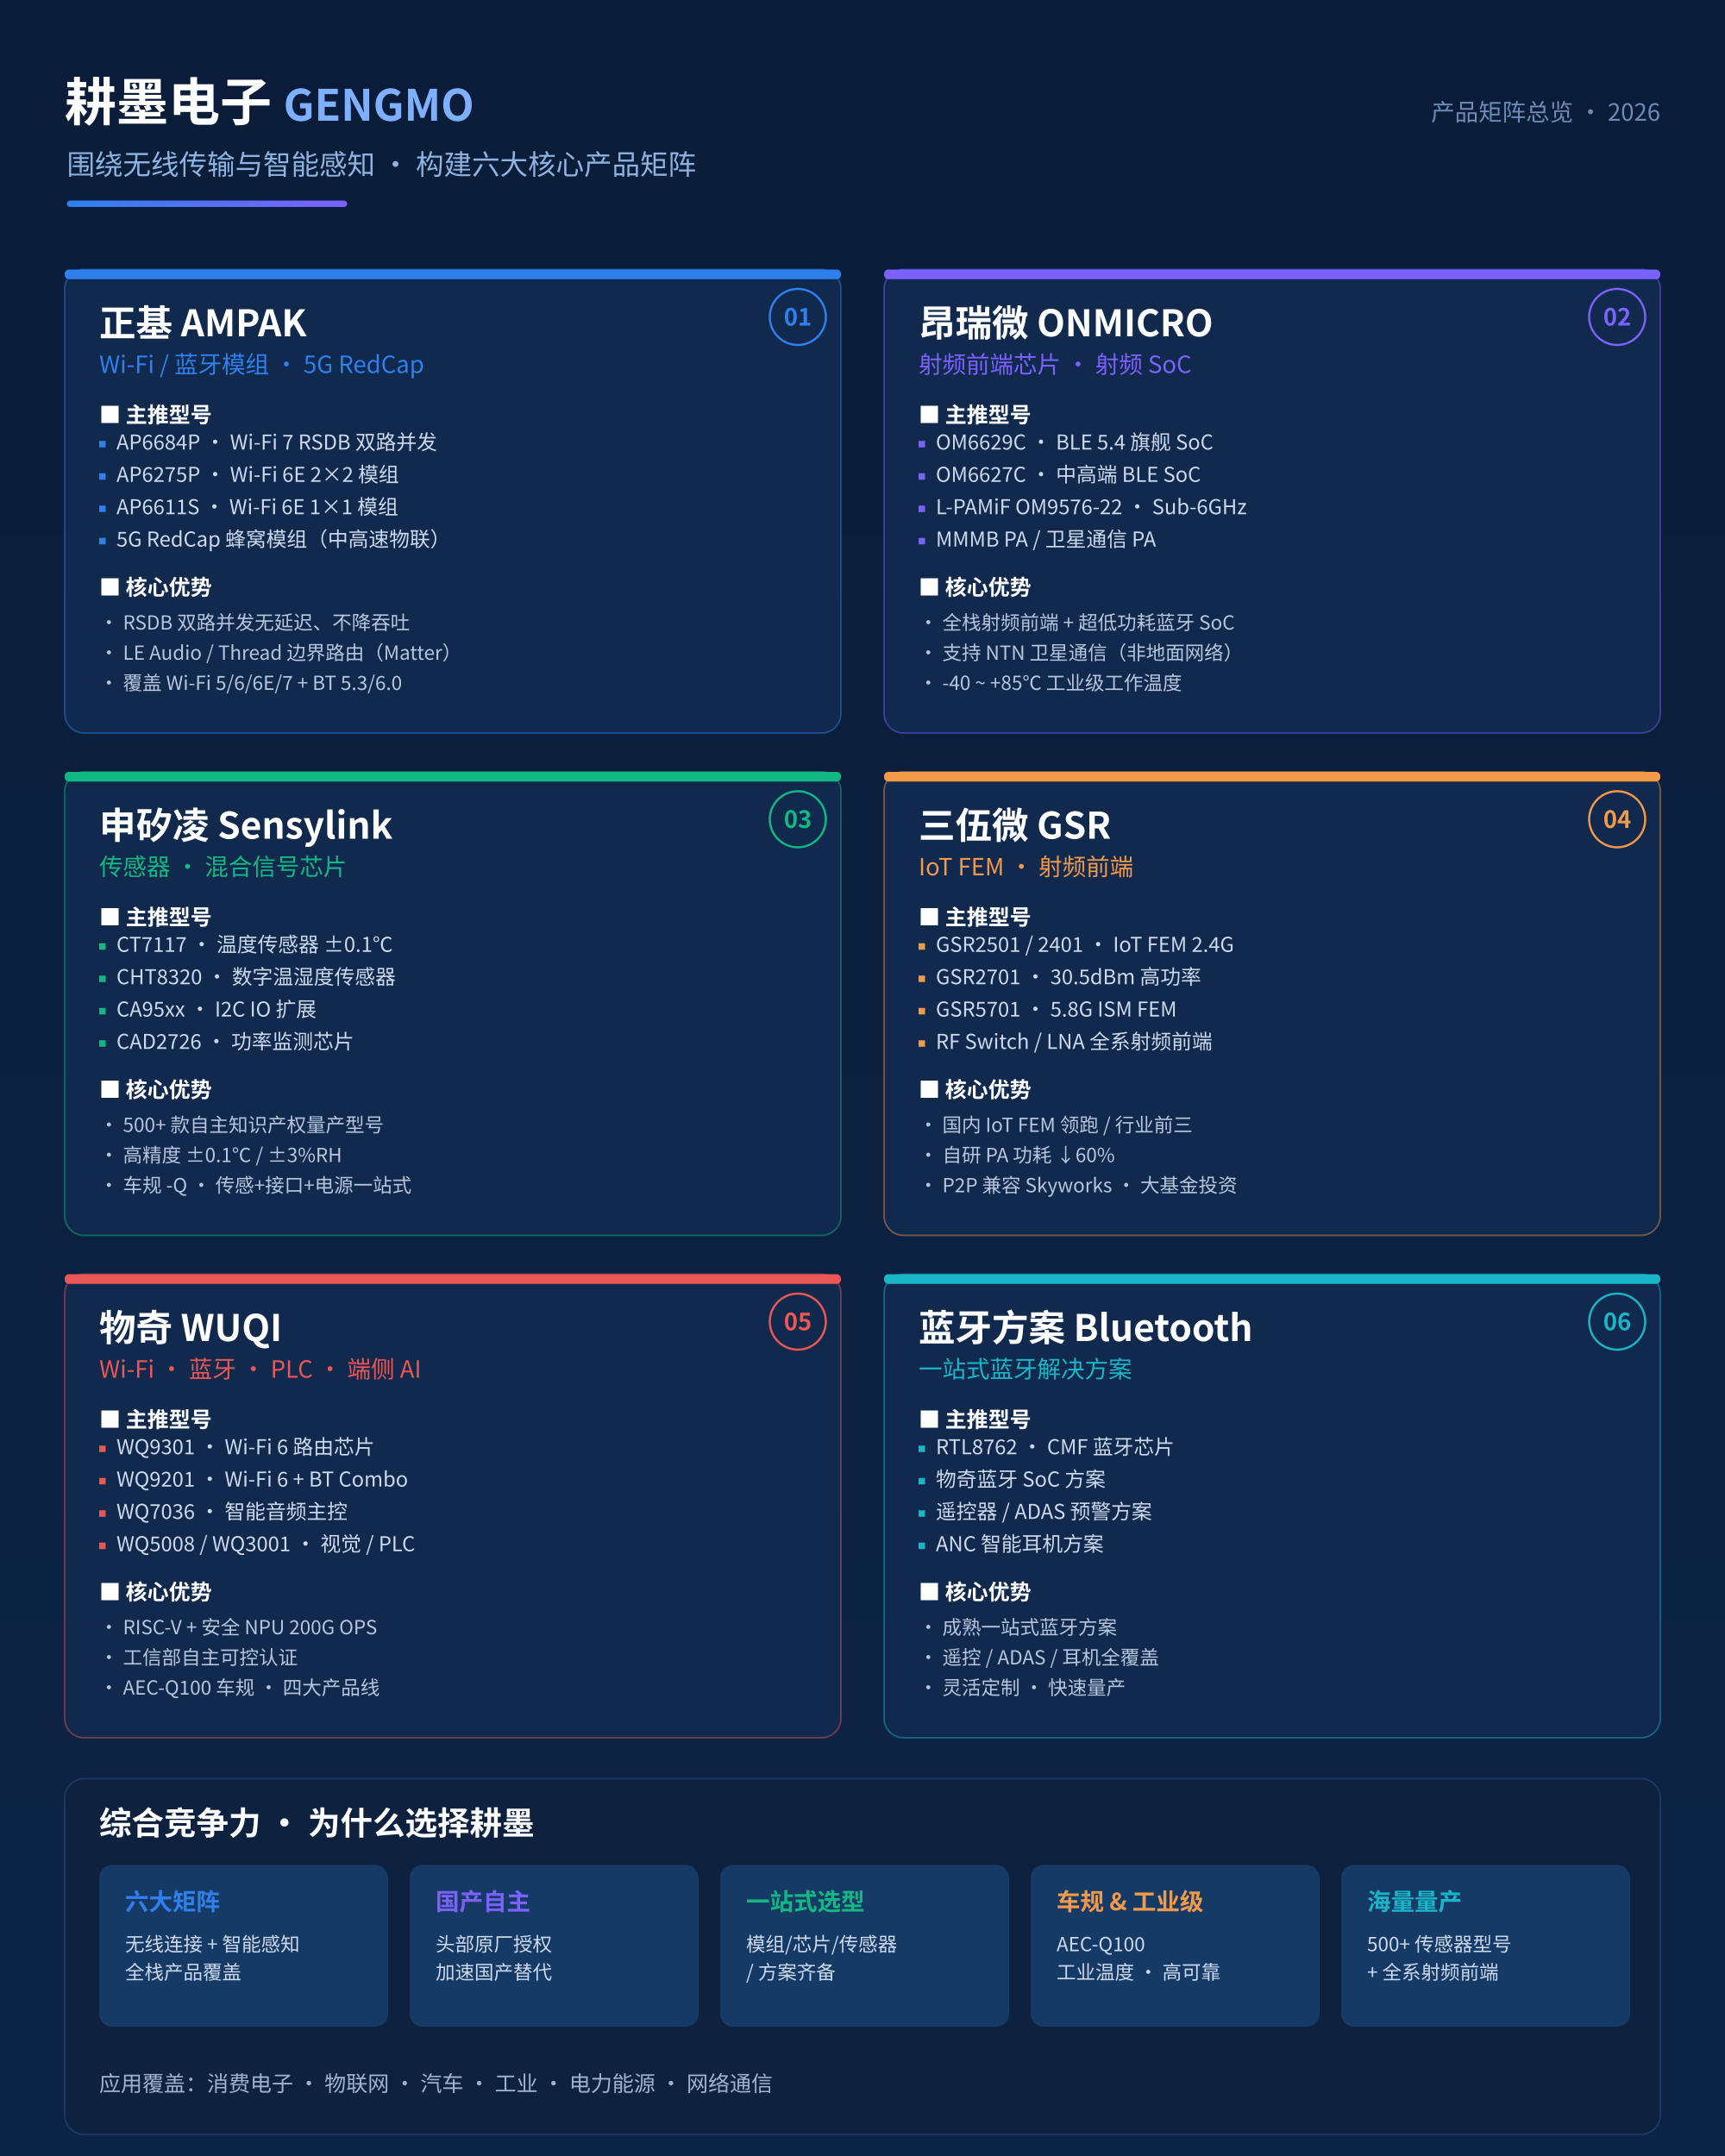
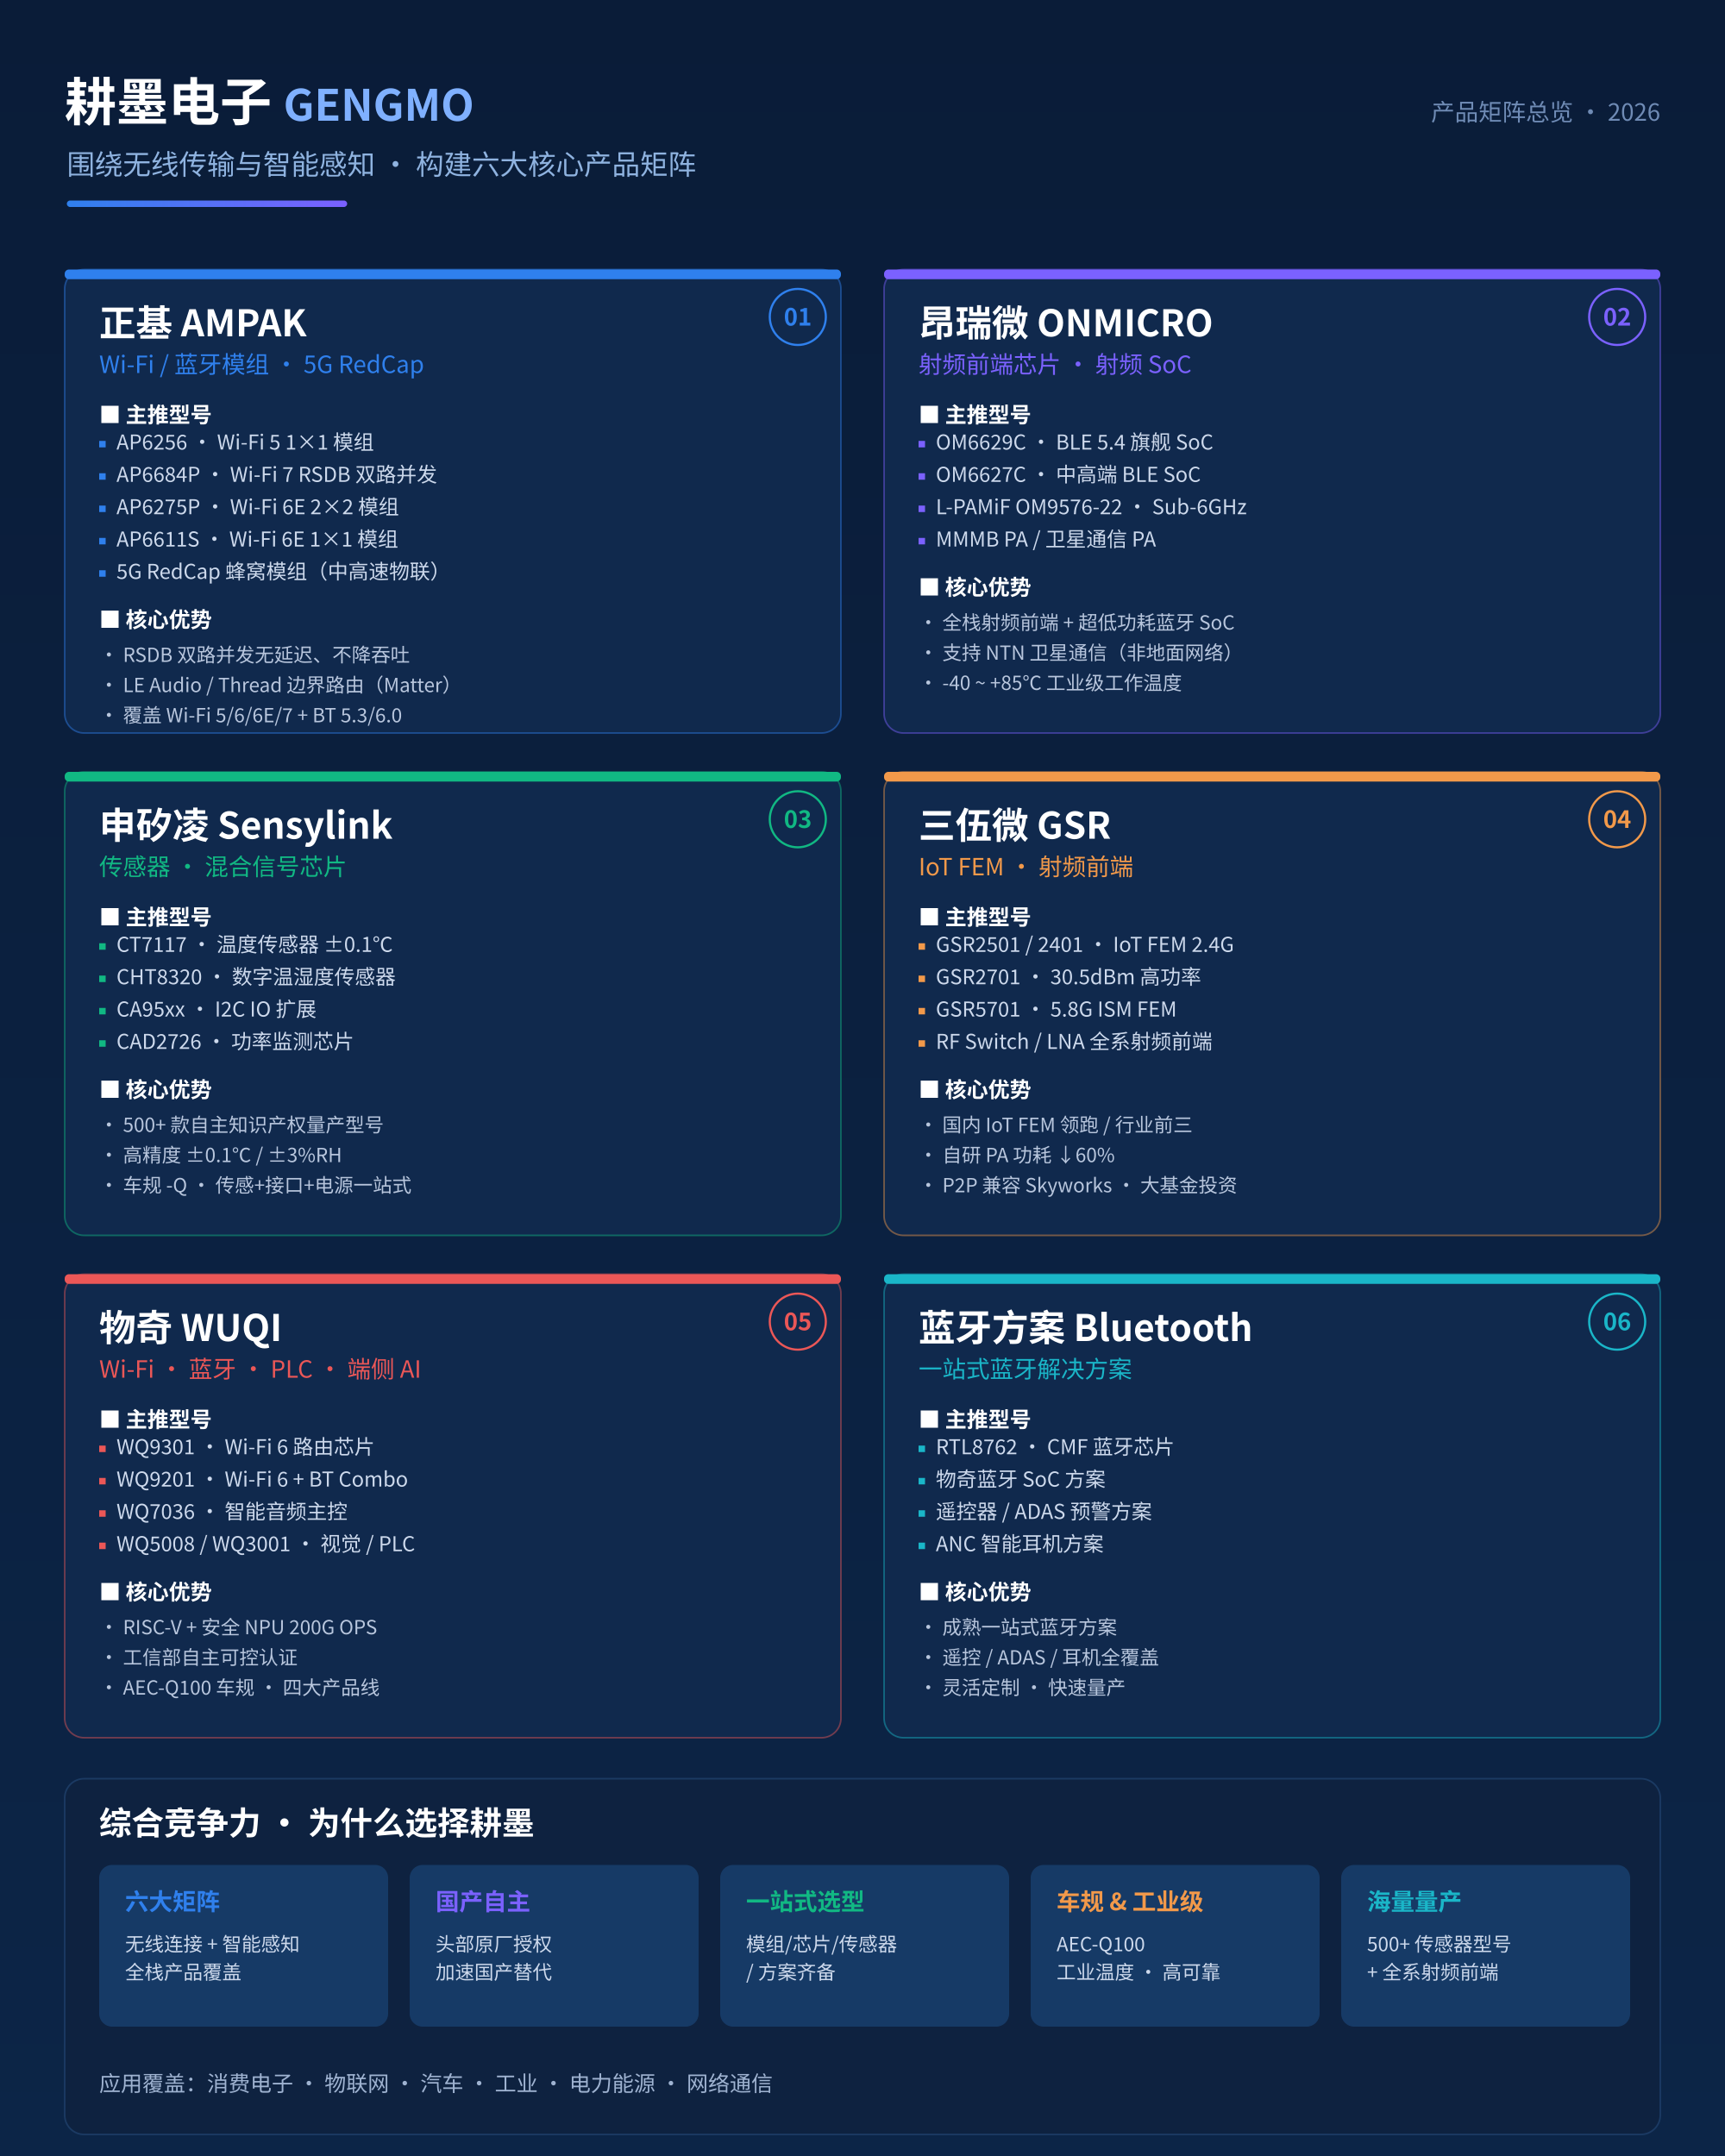
<svg xmlns="http://www.w3.org/2000/svg" viewBox="0 0 1600 2000" font-family="'PingFang SC','Microsoft YaHei','Hiragino Sans GB','Noto Sans CJK SC',sans-serif">
  <defs>
    <linearGradient id="bg" x1="0" y1="0" x2="0" y2="1">
      <stop offset="0" stop-color="#0a1c38" />
      <stop offset="1" stop-color="#0c2547" />
    </linearGradient>
    <linearGradient id="line" x1="0" y1="0" x2="1" y2="0">
      <stop offset="0" stop-color="#2f80ed" />
      <stop offset="1" stop-color="#7b61ff" />
    </linearGradient>
  </defs>
  <rect x="0" y="0" width="1600" height="2000" fill="url(#bg)" />
  <text x="60" y="112" font-size="48" font-weight="700" fill="#ffffff">耕墨电子 <tspan fill="#7fb0ff" font-size="40">GENGMO</tspan>
  </text>
  <text x="62" y="162" font-size="26" fill="#8fb3e0">围绕无线传输与智能感知 · 构建六大核心产品矩阵</text>
  <rect x="62" y="186" width="260" height="6" rx="3" fill="url(#line)" />
  <text x="1540" y="112" text-anchor="end" font-size="22" fill="#6f8bb5">产品矩阵总览 · 2026</text>
  <g>
    <rect x="60" y="250" width="720" height="430" rx="18" fill="#10294d" stroke="#2f80ed" stroke-opacity="0.45" stroke-width="1.5" />
    <rect x="60" y="250" width="720" height="9" rx="4" fill="#2f80ed" />
    <circle cx="740" cy="294" r="26" fill="none" stroke="#2f80ed" stroke-width="2" />
    <text x="740" y="302" text-anchor="middle" font-size="22" font-weight="700" fill="#2f80ed">01</text>
    <text x="92" y="312" font-size="34" font-weight="700" fill="#ffffff">正基 AMPAK</text>
    <text x="92" y="346" font-size="22" fill="#2f80ed">Wi-Fi / 蓝牙模组 · 5G RedCap</text>
    <text x="92" y="392" font-size="20" font-weight="700" fill="#ffffff">■ 主推型号</text>
    <rect x="92" y="409" width="6" height="6" fill="#2f80ed" />
-     <text x="108" y="417" font-size="19" fill="#cdd9ec">AP6684P · Wi-Fi 7 RSDB 双路并发</text>
+     <text x="108" y="417" font-size="19" fill="#cdd9ec">AP6256 · Wi-Fi 5 1×1 模组</text>
    <rect x="92" y="439" width="6" height="6" fill="#2f80ed" />
-     <text x="108" y="447" font-size="19" fill="#cdd9ec">AP6275P · Wi-Fi 6E 2×2 模组</text>
+     <text x="108" y="447" font-size="19" fill="#cdd9ec">AP6684P · Wi-Fi 7 RSDB 双路并发</text>
    <rect x="92" y="469" width="6" height="6" fill="#2f80ed" />
-     <text x="108" y="477" font-size="19" fill="#cdd9ec">AP6611S · Wi-Fi 6E 1×1 模组</text>
+     <text x="108" y="477" font-size="19" fill="#cdd9ec">AP6275P · Wi-Fi 6E 2×2 模组</text>
    <rect x="92" y="499" width="6" height="6" fill="#2f80ed" />
-     <text x="108" y="507" font-size="19" fill="#cdd9ec">5G RedCap 蜂窝模组（中高速物联）</text>
-     <text x="92" y="552" font-size="20" font-weight="700" fill="#ffffff">■ 核心优势</text>
-     <text x="92" y="584" font-size="18" fill="#b8c6dd">• RSDB 双路并发无延迟、不降吞吐</text>
-     <text x="92" y="612" font-size="18" fill="#b8c6dd">• LE Audio / Thread 边界路由（Matter）</text>
-     <text x="92" y="640" font-size="18" fill="#b8c6dd">• 覆盖 Wi-Fi 5/6/6E/7 + BT 5.3/6.0</text>
+     <text x="108" y="507" font-size="19" fill="#cdd9ec">AP6611S · Wi-Fi 6E 1×1 模组</text>
+     <rect x="92" y="529" width="6" height="6" fill="#2f80ed" />
+     <text x="108" y="537" font-size="19" fill="#cdd9ec">5G RedCap 蜂窝模组（中高速物联）</text>
+     <text x="92" y="582" font-size="20" font-weight="700" fill="#ffffff">■ 核心优势</text>
+     <text x="92" y="614" font-size="18" fill="#b8c6dd">• RSDB 双路并发无延迟、不降吞吐</text>
+     <text x="92" y="642" font-size="18" fill="#b8c6dd">• LE Audio / Thread 边界路由（Matter）</text>
+     <text x="92" y="670" font-size="18" fill="#b8c6dd">• 覆盖 Wi-Fi 5/6/6E/7 + BT 5.3/6.0</text>
  </g>
  <g>
    <rect x="820" y="250" width="720" height="430" rx="18" fill="#10294d" stroke="#7b61ff" stroke-opacity="0.45" stroke-width="1.5" />
    <rect x="820" y="250" width="720" height="9" rx="4" fill="#7b61ff" />
    <circle cx="1500" cy="294" r="26" fill="none" stroke="#7b61ff" stroke-width="2" />
    <text x="1500" y="302" text-anchor="middle" font-size="22" font-weight="700" fill="#7b61ff">02</text>
    <text x="852" y="312" font-size="34" font-weight="700" fill="#ffffff">昂瑞微 ONMICRO</text>
    <text x="852" y="346" font-size="22" fill="#7b61ff">射频前端芯片 · 射频 SoC</text>
    <text x="852" y="392" font-size="20" font-weight="700" fill="#ffffff">■ 主推型号</text>
    <rect x="852" y="409" width="6" height="6" fill="#7b61ff" />
    <text x="868" y="417" font-size="19" fill="#cdd9ec">OM6629C · BLE 5.4 旗舰 SoC</text>
    <rect x="852" y="439" width="6" height="6" fill="#7b61ff" />
    <text x="868" y="447" font-size="19" fill="#cdd9ec">OM6627C · 中高端 BLE SoC</text>
    <rect x="852" y="469" width="6" height="6" fill="#7b61ff" />
    <text x="868" y="477" font-size="19" fill="#cdd9ec">L-PAMiF OM9576-22 · Sub-6GHz</text>
    <rect x="852" y="499" width="6" height="6" fill="#7b61ff" />
    <text x="868" y="507" font-size="19" fill="#cdd9ec">MMMB PA / 卫星通信 PA</text>
    <text x="852" y="552" font-size="20" font-weight="700" fill="#ffffff">■ 核心优势</text>
    <text x="852" y="584" font-size="18" fill="#b8c6dd">• 全栈射频前端 + 超低功耗蓝牙 SoC</text>
    <text x="852" y="612" font-size="18" fill="#b8c6dd">• 支持 NTN 卫星通信（非地面网络）</text>
    <text x="852" y="640" font-size="18" fill="#b8c6dd">• -40 ~ +85℃ 工业级工作温度</text>
  </g>
  <g>
    <rect x="60" y="716" width="720" height="430" rx="18" fill="#10294d" stroke="#11b883" stroke-opacity="0.45" stroke-width="1.5" />
    <rect x="60" y="716" width="720" height="9" rx="4" fill="#11b883" />
    <circle cx="740" cy="760" r="26" fill="none" stroke="#11b883" stroke-width="2" />
    <text x="740" y="768" text-anchor="middle" font-size="22" font-weight="700" fill="#11b883">03</text>
    <text x="92" y="778" font-size="34" font-weight="700" fill="#ffffff">申矽凌 Sensylink</text>
    <text x="92" y="812" font-size="22" fill="#11b883">传感器 · 混合信号芯片</text>
    <text x="92" y="858" font-size="20" font-weight="700" fill="#ffffff">■ 主推型号</text>
    <rect x="92" y="875" width="6" height="6" fill="#11b883" />
    <text x="108" y="883" font-size="19" fill="#cdd9ec">CT7117 · 温度传感器 ±0.1℃</text>
    <rect x="92" y="905" width="6" height="6" fill="#11b883" />
    <text x="108" y="913" font-size="19" fill="#cdd9ec">CHT8320 · 数字温湿度传感器</text>
    <rect x="92" y="935" width="6" height="6" fill="#11b883" />
    <text x="108" y="943" font-size="19" fill="#cdd9ec">CA95xx · I2C IO 扩展</text>
    <rect x="92" y="965" width="6" height="6" fill="#11b883" />
    <text x="108" y="973" font-size="19" fill="#cdd9ec">CAD2726 · 功率监测芯片</text>
    <text x="92" y="1018" font-size="20" font-weight="700" fill="#ffffff">■ 核心优势</text>
    <text x="92" y="1050" font-size="18" fill="#b8c6dd">• 500+ 款自主知识产权量产型号</text>
    <text x="92" y="1078" font-size="18" fill="#b8c6dd">• 高精度 ±0.1℃ / ±3%RH</text>
    <text x="92" y="1106" font-size="18" fill="#b8c6dd">• 车规 -Q · 传感+接口+电源一站式</text>
  </g>
  <g>
    <rect x="820" y="716" width="720" height="430" rx="18" fill="#10294d" stroke="#f2994a" stroke-opacity="0.45" stroke-width="1.5" />
    <rect x="820" y="716" width="720" height="9" rx="4" fill="#f2994a" />
    <circle cx="1500" cy="760" r="26" fill="none" stroke="#f2994a" stroke-width="2" />
    <text x="1500" y="768" text-anchor="middle" font-size="22" font-weight="700" fill="#f2994a">04</text>
    <text x="852" y="778" font-size="34" font-weight="700" fill="#ffffff">三伍微 GSR</text>
    <text x="852" y="812" font-size="22" fill="#f2994a">IoT FEM · 射频前端</text>
    <text x="852" y="858" font-size="20" font-weight="700" fill="#ffffff">■ 主推型号</text>
    <rect x="852" y="875" width="6" height="6" fill="#f2994a" />
    <text x="868" y="883" font-size="19" fill="#cdd9ec">GSR2501 / 2401 · IoT FEM 2.4G</text>
    <rect x="852" y="905" width="6" height="6" fill="#f2994a" />
    <text x="868" y="913" font-size="19" fill="#cdd9ec">GSR2701 · 30.5dBm 高功率</text>
    <rect x="852" y="935" width="6" height="6" fill="#f2994a" />
    <text x="868" y="943" font-size="19" fill="#cdd9ec">GSR5701 · 5.8G ISM FEM</text>
    <rect x="852" y="965" width="6" height="6" fill="#f2994a" />
    <text x="868" y="973" font-size="19" fill="#cdd9ec">RF Switch / LNA 全系射频前端</text>
    <text x="852" y="1018" font-size="20" font-weight="700" fill="#ffffff">■ 核心优势</text>
    <text x="852" y="1050" font-size="18" fill="#b8c6dd">• 国内 IoT FEM 领跑 / 行业前三</text>
    <text x="852" y="1078" font-size="18" fill="#b8c6dd">• 自研 PA 功耗 ↓60%</text>
    <text x="852" y="1106" font-size="18" fill="#b8c6dd">• P2P 兼容 Skyworks · 大基金投资</text>
  </g>
  <g>
    <rect x="60" y="1182" width="720" height="430" rx="18" fill="#10294d" stroke="#eb5757" stroke-opacity="0.45" stroke-width="1.5" />
    <rect x="60" y="1182" width="720" height="9" rx="4" fill="#eb5757" />
    <circle cx="740" cy="1226" r="26" fill="none" stroke="#eb5757" stroke-width="2" />
    <text x="740" y="1234" text-anchor="middle" font-size="22" font-weight="700" fill="#eb5757">05</text>
    <text x="92" y="1244" font-size="34" font-weight="700" fill="#ffffff">物奇 WUQI</text>
    <text x="92" y="1278" font-size="22" fill="#eb5757">Wi-Fi · 蓝牙 · PLC · 端侧 AI</text>
    <text x="92" y="1324" font-size="20" font-weight="700" fill="#ffffff">■ 主推型号</text>
    <rect x="92" y="1341" width="6" height="6" fill="#eb5757" />
    <text x="108" y="1349" font-size="19" fill="#cdd9ec">WQ9301 · Wi-Fi 6 路由芯片</text>
    <rect x="92" y="1371" width="6" height="6" fill="#eb5757" />
    <text x="108" y="1379" font-size="19" fill="#cdd9ec">WQ9201 · Wi-Fi 6 + BT Combo</text>
    <rect x="92" y="1401" width="6" height="6" fill="#eb5757" />
    <text x="108" y="1409" font-size="19" fill="#cdd9ec">WQ7036 · 智能音频主控</text>
    <rect x="92" y="1431" width="6" height="6" fill="#eb5757" />
    <text x="108" y="1439" font-size="19" fill="#cdd9ec">WQ5008 / WQ3001 · 视觉 / PLC</text>
    <text x="92" y="1484" font-size="20" font-weight="700" fill="#ffffff">■ 核心优势</text>
    <text x="92" y="1516" font-size="18" fill="#b8c6dd">• RISC-V + 安全 NPU 200G OPS</text>
    <text x="92" y="1544" font-size="18" fill="#b8c6dd">• 工信部自主可控认证</text>
    <text x="92" y="1572" font-size="18" fill="#b8c6dd">• AEC-Q100 车规 · 四大产品线</text>
  </g>
  <g>
    <rect x="820" y="1182" width="720" height="430" rx="18" fill="#10294d" stroke="#1ab6c8" stroke-opacity="0.45" stroke-width="1.5" />
    <rect x="820" y="1182" width="720" height="9" rx="4" fill="#1ab6c8" />
    <circle cx="1500" cy="1226" r="26" fill="none" stroke="#1ab6c8" stroke-width="2" />
    <text x="1500" y="1234" text-anchor="middle" font-size="22" font-weight="700" fill="#1ab6c8">06</text>
    <text x="852" y="1244" font-size="34" font-weight="700" fill="#ffffff">蓝牙方案 Bluetooth</text>
    <text x="852" y="1278" font-size="22" fill="#1ab6c8">一站式蓝牙解决方案</text>
    <text x="852" y="1324" font-size="20" font-weight="700" fill="#ffffff">■ 主推型号</text>
    <rect x="852" y="1341" width="6" height="6" fill="#1ab6c8" />
    <text x="868" y="1349" font-size="19" fill="#cdd9ec">RTL8762 · CMF 蓝牙芯片</text>
    <rect x="852" y="1371" width="6" height="6" fill="#1ab6c8" />
    <text x="868" y="1379" font-size="19" fill="#cdd9ec">物奇蓝牙 SoC 方案</text>
    <rect x="852" y="1401" width="6" height="6" fill="#1ab6c8" />
    <text x="868" y="1409" font-size="19" fill="#cdd9ec">遥控器 / ADAS 预警方案</text>
    <rect x="852" y="1431" width="6" height="6" fill="#1ab6c8" />
    <text x="868" y="1439" font-size="19" fill="#cdd9ec">ANC 智能耳机方案</text>
    <text x="852" y="1484" font-size="20" font-weight="700" fill="#ffffff">■ 核心优势</text>
    <text x="852" y="1516" font-size="18" fill="#b8c6dd">• 成熟一站式蓝牙方案</text>
    <text x="852" y="1544" font-size="18" fill="#b8c6dd">• 遥控 / ADAS / 耳机全覆盖</text>
    <text x="852" y="1572" font-size="18" fill="#b8c6dd">• 灵活定制 · 快速量产</text>
  </g>
  <g>
    <rect x="60" y="1650" width="1480" height="330" rx="18" fill="#0e2240" stroke="#1b3a63" stroke-width="1.5" />
    <text x="92" y="1702" font-size="30" font-weight="700" fill="#ffffff">综合竞争力 · 为什么选择耕墨</text>
    <g>
      <rect x="92" y="1730" width="268" height="150" rx="12" fill="#163a66" />
      <text x="116" y="1772" font-size="22" font-weight="700" fill="#2f80ed">六大矩阵</text>
      <text x="116" y="1810" font-size="18" fill="#cdd9ec">无线连接 + 智能感知</text>
      <text x="116" y="1836" font-size="18" fill="#cdd9ec">全栈产品覆盖</text>
    </g>
    <g>
      <rect x="380" y="1730" width="268" height="150" rx="12" fill="#163a66" />
      <text x="404" y="1772" font-size="22" font-weight="700" fill="#7b61ff">国产自主</text>
      <text x="404" y="1810" font-size="18" fill="#cdd9ec">头部原厂授权</text>
      <text x="404" y="1836" font-size="18" fill="#cdd9ec">加速国产替代</text>
    </g>
    <g>
      <rect x="668" y="1730" width="268" height="150" rx="12" fill="#163a66" />
      <text x="692" y="1772" font-size="22" font-weight="700" fill="#11b883">一站式选型</text>
      <text x="692" y="1810" font-size="18" fill="#cdd9ec">模组/芯片/传感器</text>
      <text x="692" y="1836" font-size="18" fill="#cdd9ec">/ 方案齐备</text>
    </g>
    <g>
      <rect x="956" y="1730" width="268" height="150" rx="12" fill="#163a66" />
      <text x="980" y="1772" font-size="22" font-weight="700" fill="#f2994a">车规 &amp; 工业级</text>
      <text x="980" y="1810" font-size="18" fill="#cdd9ec">AEC-Q100</text>
      <text x="980" y="1836" font-size="18" fill="#cdd9ec">工业温度 · 高可靠</text>
    </g>
    <g>
      <rect x="1244" y="1730" width="268" height="150" rx="12" fill="#163a66" />
      <text x="1268" y="1772" font-size="22" font-weight="700" fill="#1ab6c8">海量量产</text>
      <text x="1268" y="1810" font-size="18" fill="#cdd9ec">500+ 传感器型号</text>
      <text x="1268" y="1836" font-size="18" fill="#cdd9ec">+ 全系射频前端</text>
    </g>
    <text x="92" y="1940" font-size="20" fill="#9fb3d1">应用覆盖：消费电子 · 物联网 · 汽车 · 工业 · 电力能源 · 网络通信</text>
  </g>
</svg>
